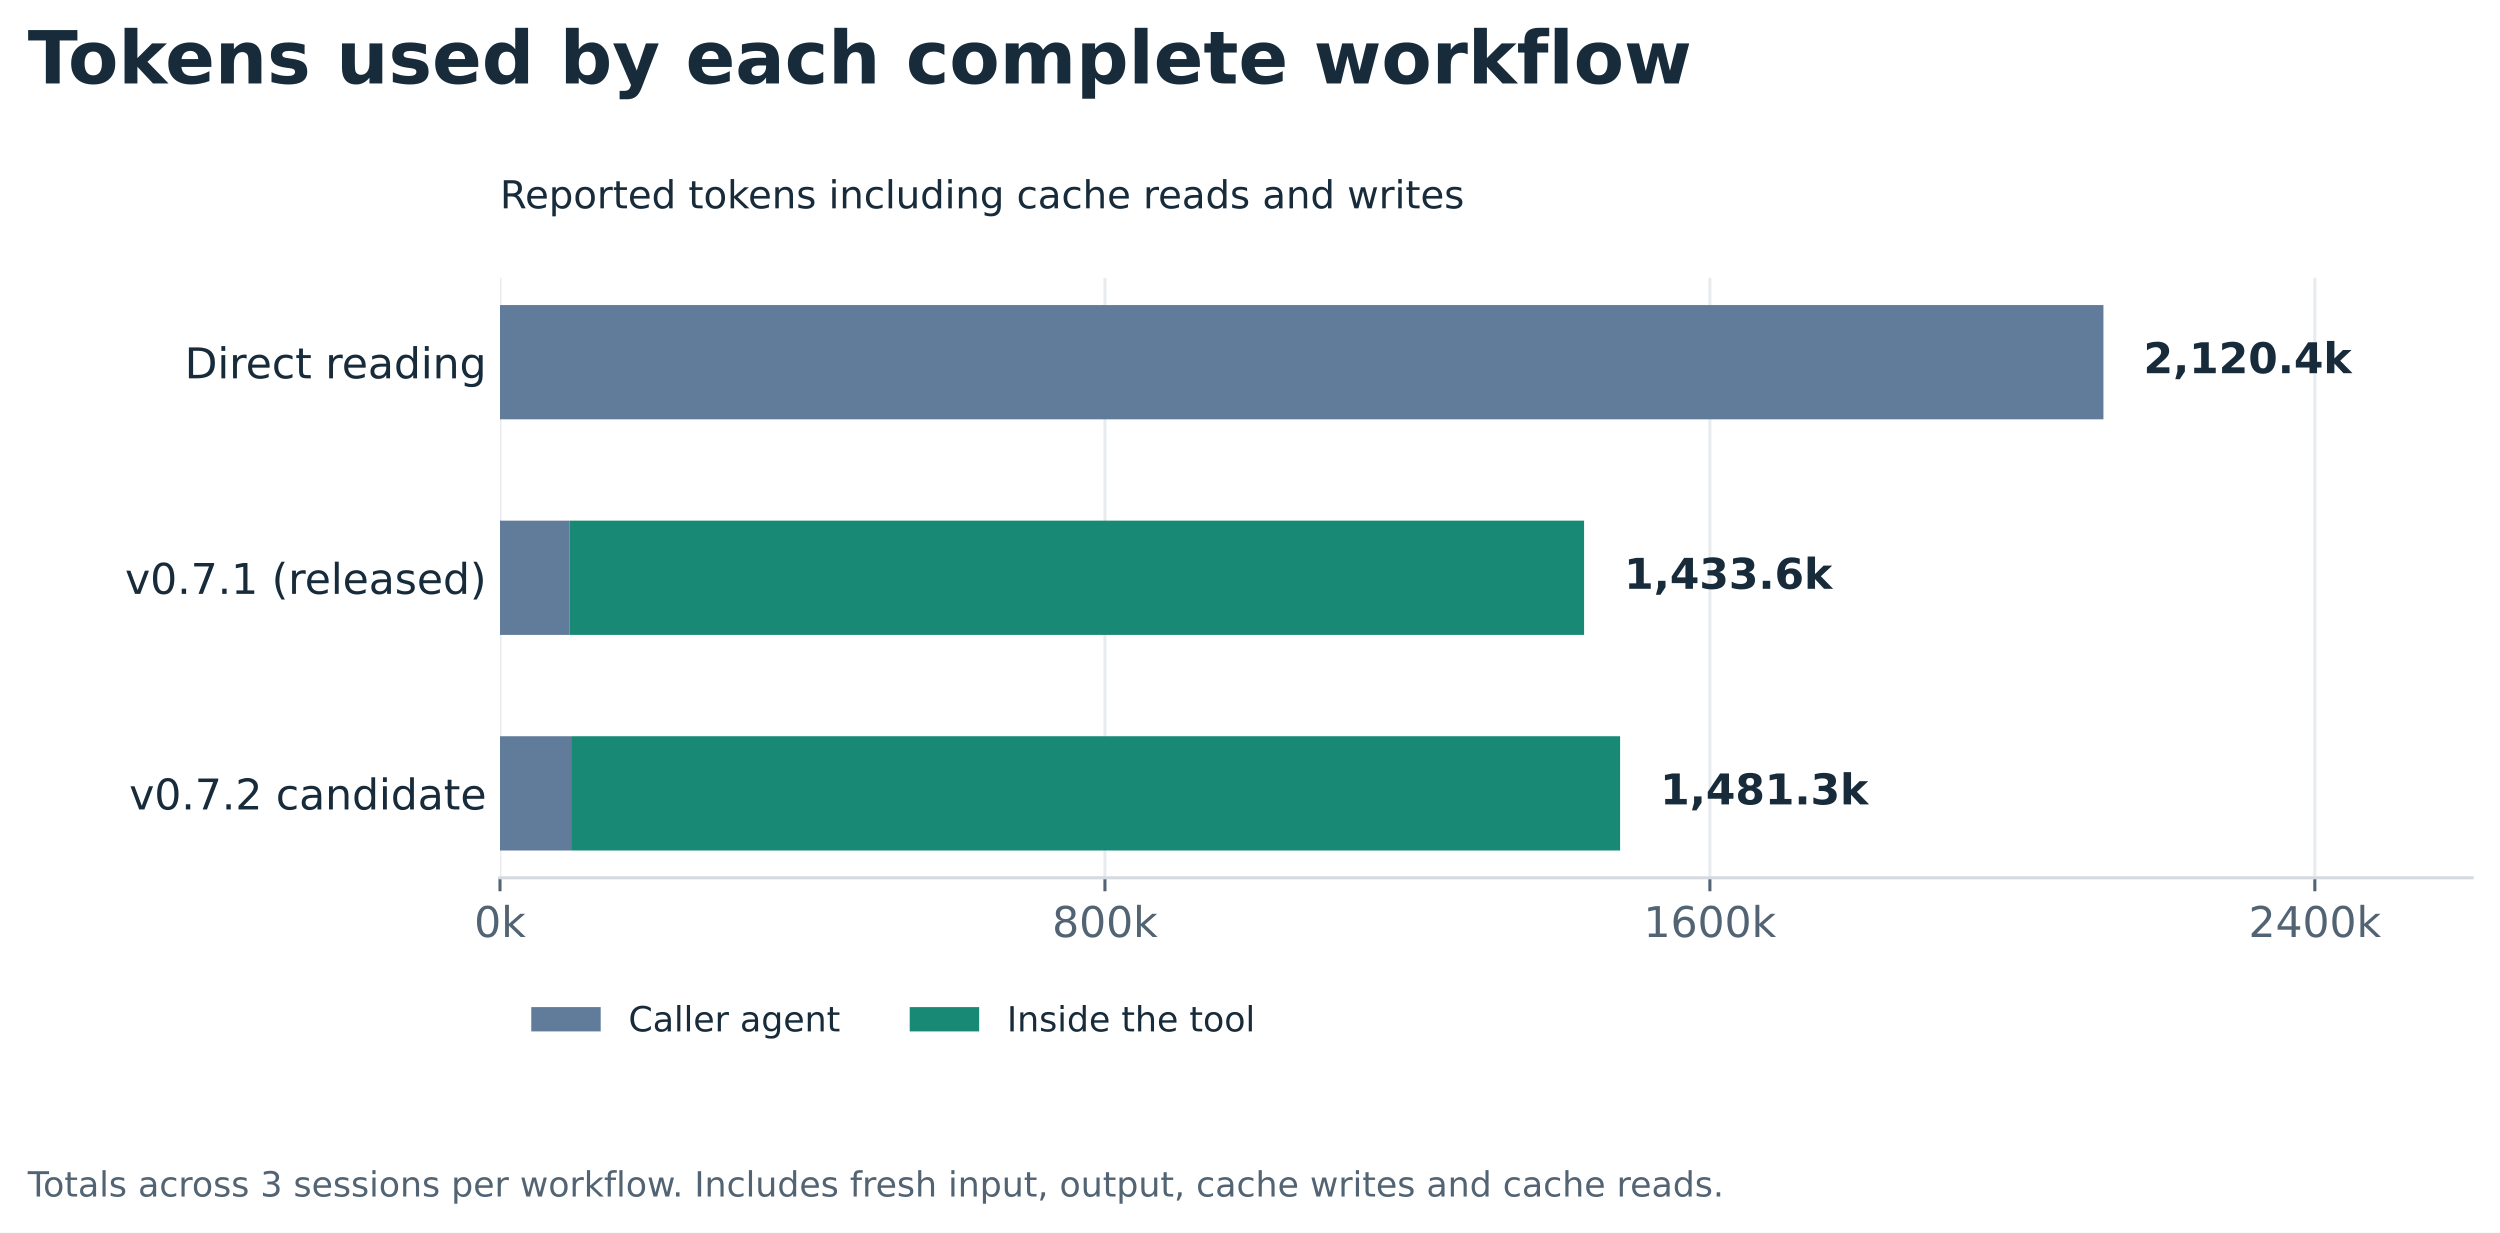
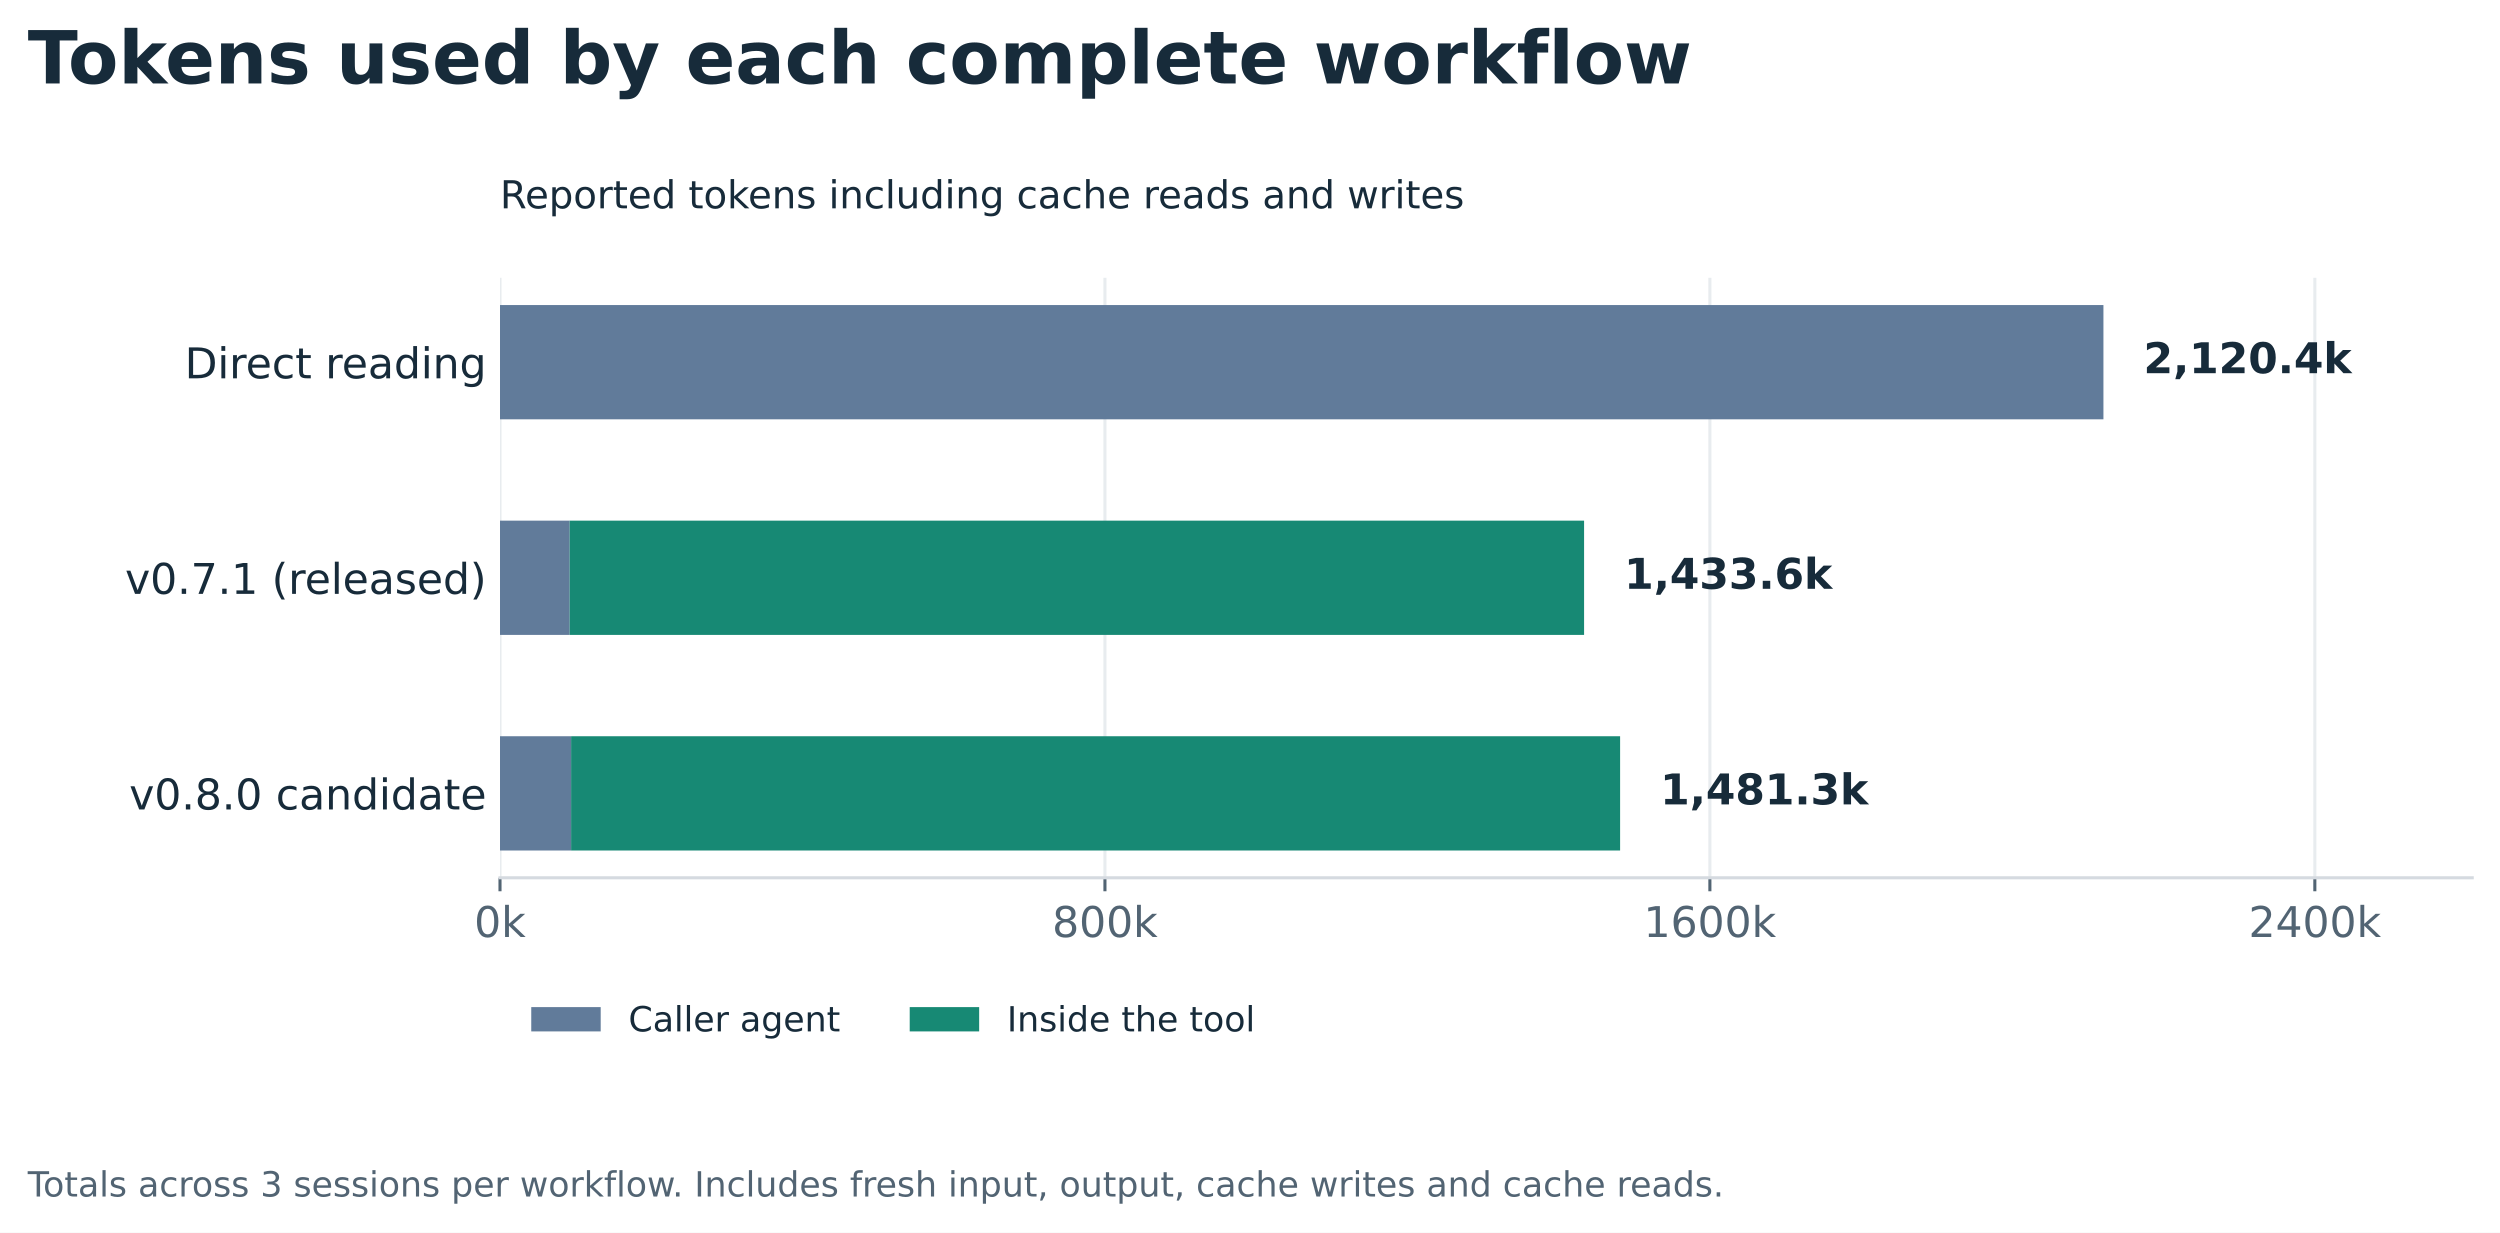
<svg xmlns="http://www.w3.org/2000/svg" xmlns:xlink="http://www.w3.org/1999/xlink" width="648pt" height="319.502pt" viewBox="0 0 648 319.502" version="1.1">
  <defs>
    <style type="text/css">*{stroke-linejoin: round; stroke-linecap: butt}</style>
  </defs>
  <g id="figure_1">
    <g id="patch_1">
      <path d="M 0 319.502 L 648 319.502 L 648 0 L 0 0 z " style="fill: #ffffff" />
    </g>
    <g id="axes_1">
      <g id="patch_2">
        <path d="M 129.6 227.52 L 640.8 227.52 L 640.8 72 L 129.6 72 z " style="fill: #ffffff" />
      </g>
      <g id="matplotlib.axis_1">
        <g id="xtick_1">
          <g id="line2d_1">
-             <path d="M 129.6 227.52 L 129.6 72 " clip-path="url(#pb106290cd1)" style="fill: none; stroke: #e8ecef; stroke-width: 0.8; stroke-linecap: square" />
+             <path d="M 129.6 227.52 L 129.6 72 " clip-path="url(#pea12224d84)" style="fill: none; stroke: #e8ecef; stroke-width: 0.8; stroke-linecap: square" />
          </g>
          <g id="line2d_2">
            <defs>
-               <path id="m6ab969625a" d="M 0 0 L 0 3.5 " style="stroke: #526473; stroke-width: 0.8" />
+               <path id="m50a9a78265" d="M 0 0 L 0 3.5 " style="stroke: #526473; stroke-width: 0.8" />
            </defs>
            <g>
-               <use xlink:href="#m6ab969625a" x="129.6" y="227.52" style="fill: #526473; stroke: #526473; stroke-width: 0.8" />
+               <use xlink:href="#m50a9a78265" x="129.6" y="227.52" style="fill: #526473; stroke: #526473; stroke-width: 0.8" />
            </g>
          </g>
          <g id="text_1">
            <text style="font-size: 11px; font-family: 'DejaVu Sans'; text-anchor: middle; fill: #526473" x="129.6" y="242.878" transform="rotate(-0 129.6 242.8783)">0k</text>
          </g>
        </g>
        <g id="xtick_2">
          <g id="line2d_3">
-             <path d="M 286.401 227.52 L 286.401 72 " clip-path="url(#pb106290cd1)" style="fill: none; stroke: #e8ecef; stroke-width: 0.8; stroke-linecap: square" />
+             <path d="M 286.401 227.52 L 286.401 72 " clip-path="url(#pea12224d84)" style="fill: none; stroke: #e8ecef; stroke-width: 0.8; stroke-linecap: square" />
          </g>
          <g id="line2d_4">
            <g>
-               <use xlink:href="#m6ab969625a" x="286.401" y="227.52" style="fill: #526473; stroke: #526473; stroke-width: 0.8" />
+               <use xlink:href="#m50a9a78265" x="286.401" y="227.52" style="fill: #526473; stroke: #526473; stroke-width: 0.8" />
            </g>
          </g>
          <g id="text_2">
            <text style="font-size: 11px; font-family: 'DejaVu Sans'; text-anchor: middle; fill: #526473" x="286.401" y="242.878" transform="rotate(-0 286.4012 242.8783)">800k</text>
          </g>
        </g>
        <g id="xtick_3">
          <g id="line2d_5">
-             <path d="M 443.202 227.52 L 443.202 72 " clip-path="url(#pb106290cd1)" style="fill: none; stroke: #e8ecef; stroke-width: 0.8; stroke-linecap: square" />
+             <path d="M 443.202 227.52 L 443.202 72 " clip-path="url(#pea12224d84)" style="fill: none; stroke: #e8ecef; stroke-width: 0.8; stroke-linecap: square" />
          </g>
          <g id="line2d_6">
            <g>
-               <use xlink:href="#m6ab969625a" x="443.202" y="227.52" style="fill: #526473; stroke: #526473; stroke-width: 0.8" />
+               <use xlink:href="#m50a9a78265" x="443.202" y="227.52" style="fill: #526473; stroke: #526473; stroke-width: 0.8" />
            </g>
          </g>
          <g id="text_3">
            <text style="font-size: 11px; font-family: 'DejaVu Sans'; text-anchor: middle; fill: #526473" x="443.202" y="242.878" transform="rotate(-0 443.2024 242.8783)">1600k</text>
          </g>
        </g>
        <g id="xtick_4">
          <g id="line2d_7">
-             <path d="M 600.004 227.52 L 600.004 72 " clip-path="url(#pb106290cd1)" style="fill: none; stroke: #e8ecef; stroke-width: 0.8; stroke-linecap: square" />
+             <path d="M 600.004 227.52 L 600.004 72 " clip-path="url(#pea12224d84)" style="fill: none; stroke: #e8ecef; stroke-width: 0.8; stroke-linecap: square" />
          </g>
          <g id="line2d_8">
            <g>
-               <use xlink:href="#m6ab969625a" x="600.004" y="227.52" style="fill: #526473; stroke: #526473; stroke-width: 0.8" />
+               <use xlink:href="#m50a9a78265" x="600.004" y="227.52" style="fill: #526473; stroke: #526473; stroke-width: 0.8" />
            </g>
          </g>
          <g id="text_4">
            <text style="font-size: 11px; font-family: 'DejaVu Sans'; text-anchor: middle; fill: #526473" x="600.004" y="242.878" transform="rotate(-0 600.0035 242.8783)">2400k</text>
          </g>
        </g>
      </g>
      <g id="matplotlib.axis_2">
        <g id="ytick_1">
          <g id="line2d_9" />
          <g id="text_5">
            <text style="font-size: 11px; font-family: 'DejaVu Sans'; text-anchor: end; fill: #172b3a" x="126.1" y="98.057" transform="rotate(-0 126.1 98.057)">Direct reading</text>
          </g>
        </g>
        <g id="ytick_2">
          <g id="line2d_10" />
          <g id="text_6">
            <text style="font-size: 11px; font-family: 'DejaVu Sans'; text-anchor: end; fill: #172b3a" x="126.1" y="153.939" transform="rotate(-0 126.1 153.9391)">v0.7.1 (released)</text>
          </g>
        </g>
        <g id="ytick_3">
          <g id="line2d_11" />
          <g id="text_7">
-             <text style="font-size: 11px; font-family: 'DejaVu Sans'; text-anchor: end; fill: #172b3a" x="126.1" y="209.821" transform="rotate(-0 126.1 209.8213)">v0.7.2 candidate</text>
+             <text style="font-size: 11px; font-family: 'DejaVu Sans'; text-anchor: end; fill: #172b3a" x="126.1" y="209.821" transform="rotate(-0 126.1 209.8213)">v0.8.0 candidate</text>
          </g>
        </g>
      </g>
      <g id="patch_3">
-         <path d="M 129.6 79.069 L 545.21 79.069 L 545.21 108.687 L 129.6 108.687 z " clip-path="url(#pb106290cd1)" style="fill: #617b9a" />
+         <path d="M 129.6 79.069 L 545.21 79.069 L 545.21 108.687 L 129.6 108.687 z " clip-path="url(#pea12224d84)" style="fill: #617b9a" />
      </g>
      <g id="patch_4">
-         <path d="M 129.6 134.951 L 147.653 134.951 L 147.653 164.569 L 129.6 164.569 z " clip-path="url(#pb106290cd1)" style="fill: #617b9a" />
+         <path d="M 129.6 134.951 L 147.653 134.951 L 147.653 164.569 L 129.6 164.569 z " clip-path="url(#pea12224d84)" style="fill: #617b9a" />
      </g>
      <g id="patch_5">
-         <path d="M 129.6 190.833 L 148.033 190.833 L 148.033 220.451 L 129.6 220.451 z " clip-path="url(#pb106290cd1)" style="fill: #617b9a" />
+         <path d="M 129.6 190.833 L 148.033 190.833 L 148.033 220.451 L 129.6 220.451 z " clip-path="url(#pea12224d84)" style="fill: #617b9a" />
      </g>
      <g id="patch_6">
-         <path d="M 545.21 79.069 L 545.21 79.069 L 545.21 108.687 L 545.21 108.687 z " clip-path="url(#pb106290cd1)" style="fill: #178974" />
+         <path d="M 545.21 79.069 L 545.21 79.069 L 545.21 108.687 L 545.21 108.687 z " clip-path="url(#pea12224d84)" style="fill: #178974" />
      </g>
      <g id="patch_7">
-         <path d="M 147.653 134.951 L 410.594 134.951 L 410.594 164.569 L 147.653 164.569 z " clip-path="url(#pb106290cd1)" style="fill: #178974" />
+         <path d="M 147.653 134.951 L 410.594 134.951 L 410.594 164.569 L 147.653 164.569 z " clip-path="url(#pea12224d84)" style="fill: #178974" />
      </g>
      <g id="patch_8">
-         <path d="M 148.033 190.833 L 419.931 190.833 L 419.931 220.451 L 148.033 220.451 z " clip-path="url(#pb106290cd1)" style="fill: #178974" />
+         <path d="M 148.033 190.833 L 419.931 190.833 L 419.931 220.451 L 148.033 220.451 z " clip-path="url(#pea12224d84)" style="fill: #178974" />
      </g>
      <g id="patch_9">
        <path d="M 129.6 227.52 L 640.8 227.52 " style="fill: none; stroke: #d5dae0; stroke-width: 0.8; stroke-linejoin: miter; stroke-linecap: square" />
      </g>
      <g id="text_8">
        <text style="font-weight: 700; font-size: 11px; font-family: 'DejaVu Sans'; text-anchor: start; fill: #172b3a" x="555.6" y="96.736" transform="rotate(-0 555.6 96.73571)">2,120.4k</text>
      </g>
      <g id="text_9">
        <text style="font-weight: 700; font-size: 11px; font-family: 'DejaVu Sans'; text-anchor: start; fill: #172b3a" x="420.984" y="152.618" transform="rotate(-0 420.9842 152.6179)">1,433.6k</text>
      </g>
      <g id="text_10">
        <text style="font-weight: 700; font-size: 11px; font-family: 'DejaVu Sans'; text-anchor: start; fill: #172b3a" x="430.321" y="208.5" transform="rotate(-0 430.3208 208.5)">1,481.3k</text>
      </g>
      <g id="text_11">
        <text style="font-size: 10px; font-family: 'DejaVu Sans'; text-anchor: start; fill: #172b3a" x="129.6" y="54" transform="rotate(-0 129.6 54)">Reported tokens including cache reads and writes</text>
      </g>
      <g id="legend_1">
        <g id="patch_10">
          <path d="M 137.7 267.342 L 155.7 267.342 L 155.7 261.042 L 137.7 261.042 z " style="fill: #617b9a" />
        </g>
        <g id="text_12">
          <text style="font-size: 9px; font-family: 'DejaVu Sans'; text-anchor: start; fill: #172b3a" x="162.9" y="267.342" transform="rotate(-0 162.9 267.3418)">Caller agent</text>
        </g>
        <g id="patch_11">
          <path d="M 235.797 267.342 L 253.797 267.342 L 253.797 261.042 L 235.797 261.042 z " style="fill: #178974" />
        </g>
        <g id="text_13">
          <text style="font-size: 9px; font-family: 'DejaVu Sans'; text-anchor: start; fill: #172b3a" x="260.997" y="267.342" transform="rotate(-0 260.9972 267.3418)">Inside the tool</text>
        </g>
      </g>
    </g>
    <g id="text_14">
      <text style="font-weight: 700; font-size: 19px; font-family: 'DejaVu Sans'; text-anchor: start; fill: #172b3a" x="7.2" y="21.637" transform="rotate(-0 7.2 21.63703)">Tokens used by each complete workflow</text>
    </g>
    <g id="text_15">
      <text style="font-size: 9px; font-family: 'DejaVu Sans'; text-anchor: start; fill: #526473" x="7.2" y="310.14" transform="rotate(-0 7.2 310.14)">Totals across 3 sessions per workflow. Includes fresh input, output, cache writes and cache reads.</text>
    </g>
  </g>
  <defs>
-     <clipPath id="pb106290cd1">
+     <clipPath id="pea12224d84">
      <rect x="129.6" y="72" width="511.2" height="155.52" />
    </clipPath>
  </defs>
</svg>
